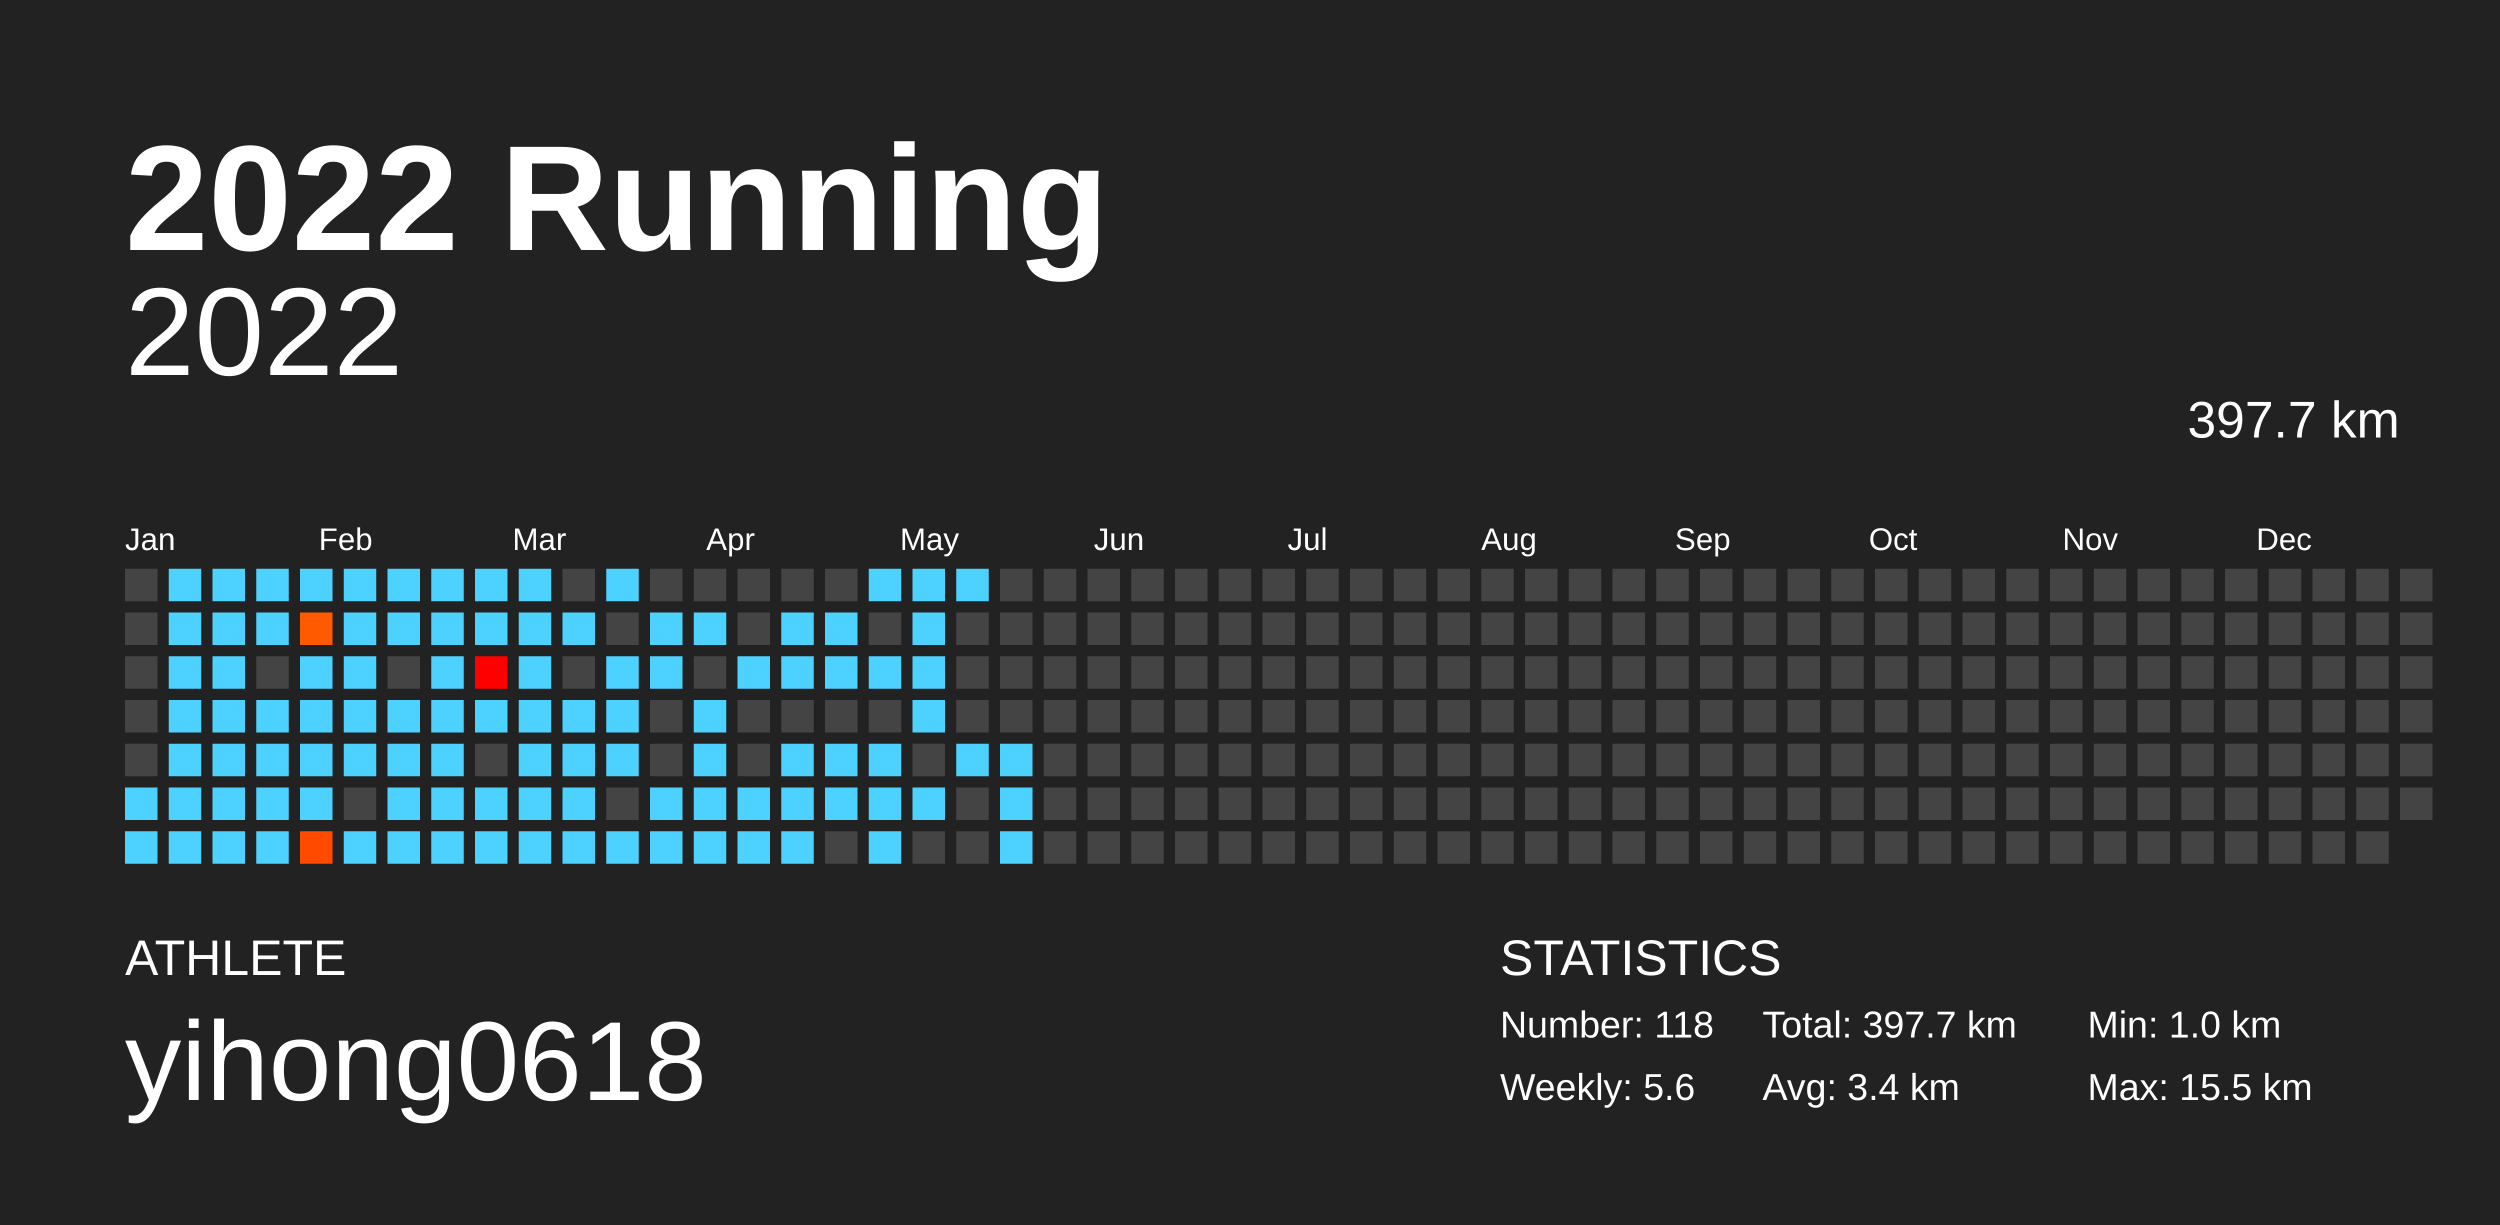
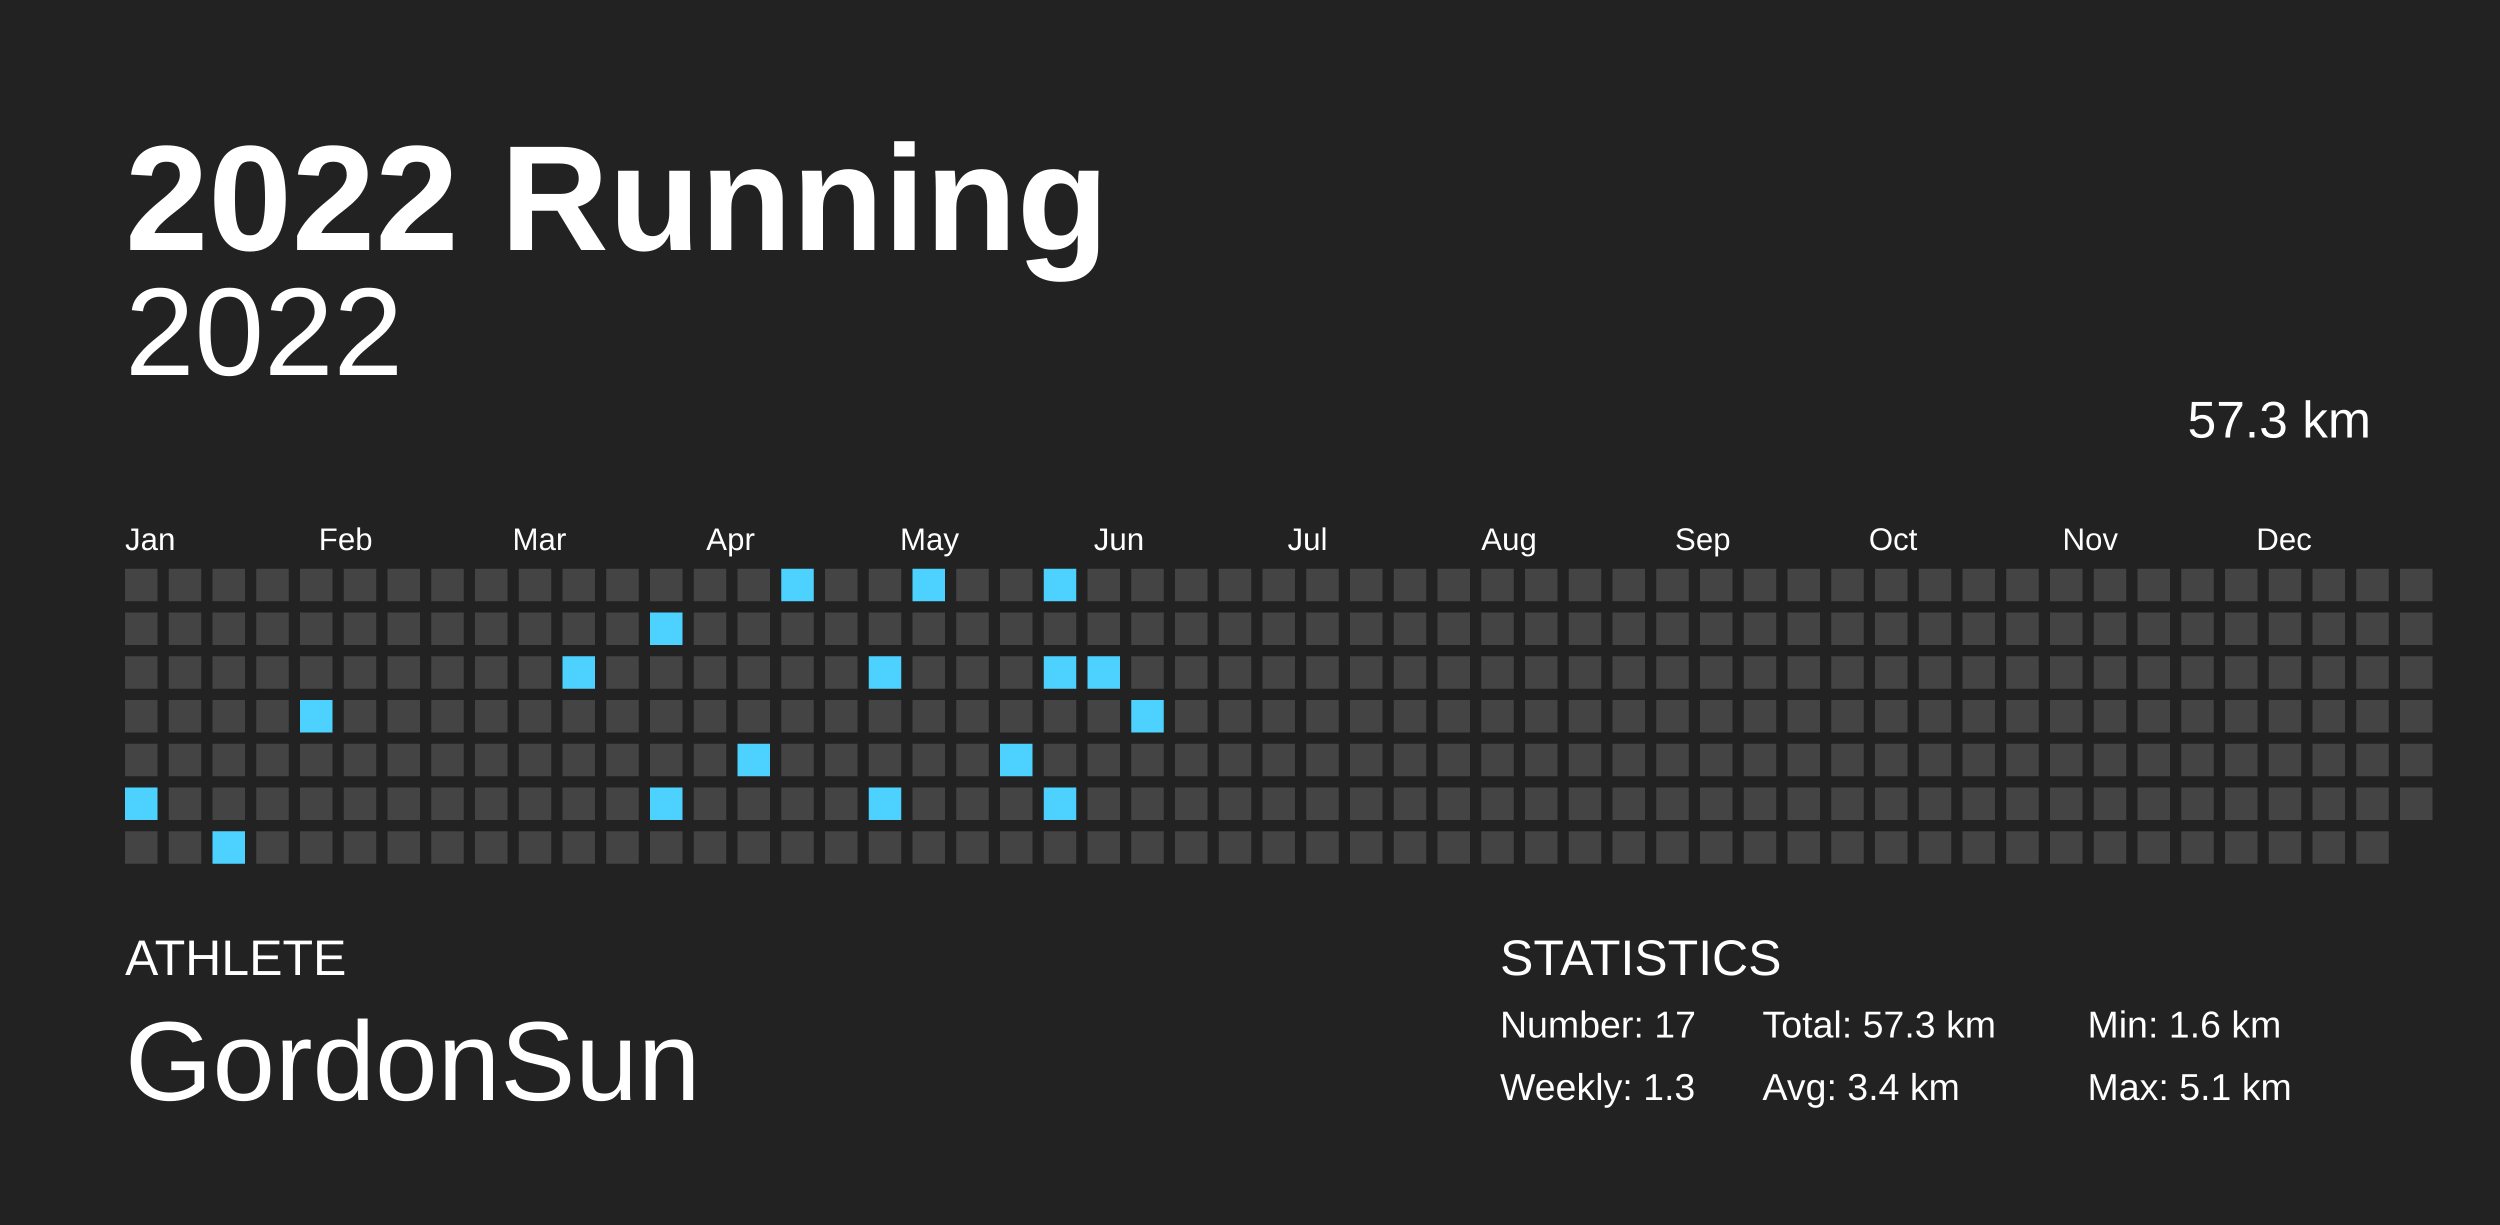
<svg xmlns="http://www.w3.org/2000/svg" baseProfile="full" height="98mm" version="1.1" viewBox="0,0,200,98" width="200mm">
  <defs />
  <rect fill="#222222" height="98" width="200" x="0" y="0" />
  <text fill="#FFFFFF" style="font-size:12px; font-family:Arial; font-weight:bold;" x="10" y="20">2022 Running</text>
  <text fill="#FFFFFF" style="font-size:4px; font-family:Arial" x="10" y="78">ATHLETE</text>
-   <text fill="#FFFFFF" style="font-size:9px; font-family:Arial" x="10" y="88">yihong0618</text>
+   <text fill="#FFFFFF" style="font-size:9px; font-family:Arial" x="10" y="88">GordonSun</text>
  <text fill="#FFFFFF" style="font-size:4px; font-family:Arial" x="120" y="78">STATISTICS</text>
-   <text fill="#FFFFFF" style="font-size:3px; font-family:Arial" x="120" y="83">Number: 118</text>
-   <text fill="#FFFFFF" style="font-size:3px; font-family:Arial" x="120" y="88">Weekly: 5.6</text>
-   <text fill="#FFFFFF" style="font-size:3px; font-family:Arial" x="141" y="83">Total: 397.7 km</text>
+   <text fill="#FFFFFF" style="font-size:3px; font-family:Arial" x="120" y="83">Number: 17</text>
+   <text fill="#FFFFFF" style="font-size:3px; font-family:Arial" x="120" y="88">Weekly: 1.3</text>
+   <text fill="#FFFFFF" style="font-size:3px; font-family:Arial" x="141" y="83">Total: 57.3 km</text>
  <text fill="#FFFFFF" style="font-size:3px; font-family:Arial" x="141" y="88">Avg: 3.4 km</text>
-   <text fill="#FFFFFF" style="font-size:3px; font-family:Arial" x="167" y="83">Min: 1.0 km</text>
-   <text fill="#FFFFFF" style="font-size:3px; font-family:Arial" x="167" y="88">Max: 15.5 km</text>
+   <text fill="#FFFFFF" style="font-size:3px; font-family:Arial" x="167" y="83">Min: 1.6 km</text>
+   <text fill="#FFFFFF" style="font-size:3px; font-family:Arial" x="167" y="88">Max: 5.1 km</text>
  <text alignment-baseline="hanging" fill="#FFFFFF" style="font-size:10.0px; font-family:Arial;" x="10" y="30">2022</text>
-   <text alignment-baseline="hanging" fill="#FFFFFF" style="font-size:4.125px; font-family:Arial;" x="175" y="35">397.7 km</text>
+   <text alignment-baseline="hanging" fill="#FFFFFF" style="font-size:4.125px; font-family:Arial;" x="175" y="35">57.3 km</text>
  <text fill="#FFFFFF" style="font-size:2.5px; font-family:Arial" x="10.0" y="44">Jan</text>
  <text fill="#FFFFFF" style="font-size:2.5px; font-family:Arial" x="25.5" y="44">Feb</text>
  <text fill="#FFFFFF" style="font-size:2.5px; font-family:Arial" x="41.0" y="44">Mar</text>
  <text fill="#FFFFFF" style="font-size:2.5px; font-family:Arial" x="56.5" y="44">Apr</text>
  <text fill="#FFFFFF" style="font-size:2.5px; font-family:Arial" x="72.0" y="44">May</text>
  <text fill="#FFFFFF" style="font-size:2.5px; font-family:Arial" x="87.5" y="44">Jun</text>
  <text fill="#FFFFFF" style="font-size:2.5px; font-family:Arial" x="103.0" y="44">Jul</text>
  <text fill="#FFFFFF" style="font-size:2.5px; font-family:Arial" x="118.5" y="44">Aug</text>
  <text fill="#FFFFFF" style="font-size:2.5px; font-family:Arial" x="134.0" y="44">Sep</text>
  <text fill="#FFFFFF" style="font-size:2.5px; font-family:Arial" x="149.5" y="44">Oct</text>
  <text fill="#FFFFFF" style="font-size:2.5px; font-family:Arial" x="165.0" y="44">Nov</text>
  <text fill="#FFFFFF" style="font-size:2.5px; font-family:Arial" x="180.5" y="44">Dec</text>
  <rect fill="#444444" height="2.6" width="2.6" x="10.0" y="45.5" />
  <rect fill="#444444" height="2.6" width="2.6" x="10.0" y="49.0" />
  <rect fill="#444444" height="2.6" width="2.6" x="10.0" y="52.5" />
  <rect fill="#444444" height="2.6" width="2.6" x="10.0" y="56.0" />
  <rect fill="#444444" height="2.6" width="2.6" x="10.0" y="59.5" />
  <rect fill="#4dd2ff" height="2.6" width="2.6" x="10.0" y="63.0" />
-   <rect fill="#4dd2ff" height="2.6" width="2.6" x="10.0" y="66.5" />
-   <rect fill="#4dd2ff" height="2.6" width="2.6" x="13.5" y="45.5" />
-   <rect fill="#4dd2ff" height="2.6" width="2.6" x="13.5" y="49.0" />
-   <rect fill="#4dd2ff" height="2.6" width="2.6" x="13.5" y="52.5" />
-   <rect fill="#4dd2ff" height="2.6" width="2.6" x="13.5" y="56.0" />
-   <rect fill="#4dd2ff" height="2.6" width="2.6" x="13.5" y="59.5" />
-   <rect fill="#4dd2ff" height="2.6" width="2.6" x="13.5" y="63.0" />
-   <rect fill="#4dd2ff" height="2.6" width="2.6" x="13.5" y="66.5" />
-   <rect fill="#4dd2ff" height="2.6" width="2.6" x="17.0" y="45.5" />
-   <rect fill="#4dd2ff" height="2.6" width="2.6" x="17.0" y="49.0" />
-   <rect fill="#4dd2ff" height="2.6" width="2.6" x="17.0" y="52.5" />
-   <rect fill="#4dd2ff" height="2.6" width="2.6" x="17.0" y="56.0" />
-   <rect fill="#4dd2ff" height="2.6" width="2.6" x="17.0" y="59.5" />
-   <rect fill="#4dd2ff" height="2.6" width="2.6" x="17.0" y="63.0" />
+   <rect fill="#444444" height="2.6" width="2.6" x="10.0" y="66.5" />
+   <rect fill="#444444" height="2.6" width="2.6" x="13.5" y="45.5" />
+   <rect fill="#444444" height="2.6" width="2.6" x="13.5" y="49.0" />
+   <rect fill="#444444" height="2.6" width="2.6" x="13.5" y="52.5" />
+   <rect fill="#444444" height="2.6" width="2.6" x="13.5" y="56.0" />
+   <rect fill="#444444" height="2.6" width="2.6" x="13.5" y="59.5" />
+   <rect fill="#444444" height="2.6" width="2.6" x="13.5" y="63.0" />
+   <rect fill="#444444" height="2.6" width="2.6" x="13.5" y="66.5" />
+   <rect fill="#444444" height="2.6" width="2.6" x="17.0" y="45.5" />
+   <rect fill="#444444" height="2.6" width="2.6" x="17.0" y="49.0" />
+   <rect fill="#444444" height="2.6" width="2.6" x="17.0" y="52.5" />
+   <rect fill="#444444" height="2.6" width="2.6" x="17.0" y="56.0" />
+   <rect fill="#444444" height="2.6" width="2.6" x="17.0" y="59.5" />
+   <rect fill="#444444" height="2.6" width="2.6" x="17.0" y="63.0" />
  <rect fill="#4dd2ff" height="2.6" width="2.6" x="17.0" y="66.5" />
-   <rect fill="#4dd2ff" height="2.6" width="2.6" x="20.5" y="45.5" />
-   <rect fill="#4dd2ff" height="2.6" width="2.6" x="20.5" y="49.0" />
+   <rect fill="#444444" height="2.6" width="2.6" x="20.5" y="45.5" />
+   <rect fill="#444444" height="2.6" width="2.6" x="20.5" y="49.0" />
  <rect fill="#444444" height="2.6" width="2.6" x="20.5" y="52.5" />
-   <rect fill="#4dd2ff" height="2.6" width="2.6" x="20.5" y="56.0" />
-   <rect fill="#4dd2ff" height="2.6" width="2.6" x="20.5" y="59.5" />
-   <rect fill="#4dd2ff" height="2.6" width="2.6" x="20.5" y="63.0" />
-   <rect fill="#4dd2ff" height="2.6" width="2.6" x="20.5" y="66.5" />
-   <rect fill="#4dd2ff" height="2.6" width="2.6" x="24.0" y="45.5" />
-   <rect fill="#ff5a00" height="2.6" width="2.6" x="24.0" y="49.0" />
-   <rect fill="#4dd2ff" height="2.6" width="2.6" x="24.0" y="52.5" />
+   <rect fill="#444444" height="2.6" width="2.6" x="20.5" y="56.0" />
+   <rect fill="#444444" height="2.6" width="2.6" x="20.5" y="59.5" />
+   <rect fill="#444444" height="2.6" width="2.6" x="20.5" y="63.0" />
+   <rect fill="#444444" height="2.6" width="2.6" x="20.5" y="66.5" />
+   <rect fill="#444444" height="2.6" width="2.6" x="24.0" y="45.5" />
+   <rect fill="#444444" height="2.6" width="2.6" x="24.0" y="49.0" />
+   <rect fill="#444444" height="2.6" width="2.6" x="24.0" y="52.5" />
  <rect fill="#4dd2ff" height="2.6" width="2.6" x="24.0" y="56.0" />
-   <rect fill="#4dd2ff" height="2.6" width="2.6" x="24.0" y="59.5" />
-   <rect fill="#4dd2ff" height="2.6" width="2.6" x="24.0" y="63.0" />
-   <rect fill="#ff4a00" height="2.6" width="2.6" x="24.0" y="66.5" />
-   <rect fill="#4dd2ff" height="2.6" width="2.6" x="27.5" y="45.5" />
-   <rect fill="#4dd2ff" height="2.6" width="2.6" x="27.5" y="49.0" />
-   <rect fill="#4dd2ff" height="2.6" width="2.6" x="27.5" y="52.5" />
-   <rect fill="#4dd2ff" height="2.6" width="2.6" x="27.5" y="56.0" />
-   <rect fill="#4dd2ff" height="2.6" width="2.6" x="27.5" y="59.5" />
+   <rect fill="#444444" height="2.6" width="2.6" x="24.0" y="59.5" />
+   <rect fill="#444444" height="2.6" width="2.6" x="24.0" y="63.0" />
+   <rect fill="#444444" height="2.6" width="2.6" x="24.0" y="66.5" />
+   <rect fill="#444444" height="2.6" width="2.6" x="27.5" y="45.5" />
+   <rect fill="#444444" height="2.6" width="2.6" x="27.5" y="49.0" />
+   <rect fill="#444444" height="2.6" width="2.6" x="27.5" y="52.5" />
+   <rect fill="#444444" height="2.6" width="2.6" x="27.5" y="56.0" />
+   <rect fill="#444444" height="2.6" width="2.6" x="27.5" y="59.5" />
  <rect fill="#444444" height="2.6" width="2.6" x="27.5" y="63.0" />
-   <rect fill="#4dd2ff" height="2.6" width="2.6" x="27.5" y="66.5" />
-   <rect fill="#4dd2ff" height="2.6" width="2.6" x="31.0" y="45.5" />
-   <rect fill="#4dd2ff" height="2.6" width="2.6" x="31.0" y="49.0" />
+   <rect fill="#444444" height="2.6" width="2.6" x="27.5" y="66.5" />
+   <rect fill="#444444" height="2.6" width="2.6" x="31.0" y="45.5" />
+   <rect fill="#444444" height="2.6" width="2.6" x="31.0" y="49.0" />
  <rect fill="#444444" height="2.6" width="2.6" x="31.0" y="52.5" />
-   <rect fill="#4dd2ff" height="2.6" width="2.6" x="31.0" y="56.0" />
-   <rect fill="#4dd2ff" height="2.6" width="2.6" x="31.0" y="59.5" />
-   <rect fill="#4dd2ff" height="2.6" width="2.6" x="31.0" y="63.0" />
-   <rect fill="#4dd2ff" height="2.6" width="2.6" x="31.0" y="66.5" />
-   <rect fill="#4dd2ff" height="2.6" width="2.6" x="34.5" y="45.5" />
-   <rect fill="#4dd2ff" height="2.6" width="2.6" x="34.5" y="49.0" />
-   <rect fill="#4dd2ff" height="2.6" width="2.6" x="34.5" y="52.5" />
-   <rect fill="#4dd2ff" height="2.6" width="2.6" x="34.5" y="56.0" />
-   <rect fill="#4dd2ff" height="2.6" width="2.6" x="34.5" y="59.5" />
-   <rect fill="#4dd2ff" height="2.6" width="2.6" x="34.5" y="63.0" />
-   <rect fill="#4dd2ff" height="2.6" width="2.6" x="34.5" y="66.5" />
-   <rect fill="#4dd2ff" height="2.6" width="2.6" x="38.0" y="45.5" />
-   <rect fill="#4dd2ff" height="2.6" width="2.6" x="38.0" y="49.0" />
-   <rect fill="#ff0000" height="2.6" width="2.6" x="38.0" y="52.5" />
-   <rect fill="#4dd2ff" height="2.6" width="2.6" x="38.0" y="56.0" />
+   <rect fill="#444444" height="2.6" width="2.6" x="31.0" y="56.0" />
+   <rect fill="#444444" height="2.6" width="2.6" x="31.0" y="59.5" />
+   <rect fill="#444444" height="2.6" width="2.6" x="31.0" y="63.0" />
+   <rect fill="#444444" height="2.6" width="2.6" x="31.0" y="66.5" />
+   <rect fill="#444444" height="2.6" width="2.6" x="34.5" y="45.5" />
+   <rect fill="#444444" height="2.6" width="2.6" x="34.5" y="49.0" />
+   <rect fill="#444444" height="2.6" width="2.6" x="34.5" y="52.5" />
+   <rect fill="#444444" height="2.6" width="2.6" x="34.5" y="56.0" />
+   <rect fill="#444444" height="2.6" width="2.6" x="34.5" y="59.5" />
+   <rect fill="#444444" height="2.6" width="2.6" x="34.5" y="63.0" />
+   <rect fill="#444444" height="2.6" width="2.6" x="34.5" y="66.5" />
+   <rect fill="#444444" height="2.6" width="2.6" x="38.0" y="45.5" />
+   <rect fill="#444444" height="2.6" width="2.6" x="38.0" y="49.0" />
+   <rect fill="#444444" height="2.6" width="2.6" x="38.0" y="52.5" />
+   <rect fill="#444444" height="2.6" width="2.6" x="38.0" y="56.0" />
  <rect fill="#444444" height="2.6" width="2.6" x="38.0" y="59.5" />
-   <rect fill="#4dd2ff" height="2.6" width="2.6" x="38.0" y="63.0" />
-   <rect fill="#4dd2ff" height="2.6" width="2.6" x="38.0" y="66.5" />
-   <rect fill="#4dd2ff" height="2.6" width="2.6" x="41.5" y="45.5" />
-   <rect fill="#4dd2ff" height="2.6" width="2.6" x="41.5" y="49.0" />
-   <rect fill="#4dd2ff" height="2.6" width="2.6" x="41.5" y="52.5" />
-   <rect fill="#4dd2ff" height="2.6" width="2.6" x="41.5" y="56.0" />
-   <rect fill="#4dd2ff" height="2.6" width="2.6" x="41.5" y="59.5" />
-   <rect fill="#4dd2ff" height="2.6" width="2.6" x="41.5" y="63.0" />
-   <rect fill="#4dd2ff" height="2.6" width="2.6" x="41.5" y="66.5" />
+   <rect fill="#444444" height="2.6" width="2.6" x="38.0" y="63.0" />
+   <rect fill="#444444" height="2.6" width="2.6" x="38.0" y="66.5" />
+   <rect fill="#444444" height="2.6" width="2.6" x="41.5" y="45.5" />
+   <rect fill="#444444" height="2.6" width="2.6" x="41.5" y="49.0" />
+   <rect fill="#444444" height="2.6" width="2.6" x="41.5" y="52.5" />
+   <rect fill="#444444" height="2.6" width="2.6" x="41.5" y="56.0" />
+   <rect fill="#444444" height="2.6" width="2.6" x="41.5" y="59.5" />
+   <rect fill="#444444" height="2.6" width="2.6" x="41.5" y="63.0" />
+   <rect fill="#444444" height="2.6" width="2.6" x="41.5" y="66.5" />
  <rect fill="#444444" height="2.6" width="2.6" x="45.0" y="45.5" />
-   <rect fill="#4dd2ff" height="2.6" width="2.6" x="45.0" y="49.0" />
-   <rect fill="#444444" height="2.6" width="2.6" x="45.0" y="52.5" />
-   <rect fill="#4dd2ff" height="2.6" width="2.6" x="45.0" y="56.0" />
-   <rect fill="#4dd2ff" height="2.6" width="2.6" x="45.0" y="59.5" />
-   <rect fill="#4dd2ff" height="2.6" width="2.6" x="45.0" y="63.0" />
-   <rect fill="#4dd2ff" height="2.6" width="2.6" x="45.0" y="66.5" />
-   <rect fill="#4dd2ff" height="2.6" width="2.6" x="48.5" y="45.5" />
+   <rect fill="#444444" height="2.6" width="2.6" x="45.0" y="49.0" />
+   <rect fill="#4dd2ff" height="2.6" width="2.6" x="45.0" y="52.5" />
+   <rect fill="#444444" height="2.6" width="2.6" x="45.0" y="56.0" />
+   <rect fill="#444444" height="2.6" width="2.6" x="45.0" y="59.5" />
+   <rect fill="#444444" height="2.6" width="2.6" x="45.0" y="63.0" />
+   <rect fill="#444444" height="2.6" width="2.6" x="45.0" y="66.5" />
+   <rect fill="#444444" height="2.6" width="2.6" x="48.5" y="45.5" />
  <rect fill="#444444" height="2.6" width="2.6" x="48.5" y="49.0" />
-   <rect fill="#4dd2ff" height="2.6" width="2.6" x="48.5" y="52.5" />
-   <rect fill="#4dd2ff" height="2.6" width="2.6" x="48.5" y="56.0" />
-   <rect fill="#4dd2ff" height="2.6" width="2.6" x="48.5" y="59.5" />
+   <rect fill="#444444" height="2.6" width="2.6" x="48.5" y="52.5" />
+   <rect fill="#444444" height="2.6" width="2.6" x="48.5" y="56.0" />
+   <rect fill="#444444" height="2.6" width="2.6" x="48.5" y="59.5" />
  <rect fill="#444444" height="2.6" width="2.6" x="48.5" y="63.0" />
-   <rect fill="#4dd2ff" height="2.6" width="2.6" x="48.5" y="66.5" />
+   <rect fill="#444444" height="2.6" width="2.6" x="48.5" y="66.5" />
  <rect fill="#444444" height="2.6" width="2.6" x="52.0" y="45.5" />
  <rect fill="#4dd2ff" height="2.6" width="2.6" x="52.0" y="49.0" />
-   <rect fill="#4dd2ff" height="2.6" width="2.6" x="52.0" y="52.5" />
+   <rect fill="#444444" height="2.6" width="2.6" x="52.0" y="52.5" />
  <rect fill="#444444" height="2.6" width="2.6" x="52.0" y="56.0" />
  <rect fill="#444444" height="2.6" width="2.6" x="52.0" y="59.5" />
  <rect fill="#4dd2ff" height="2.6" width="2.6" x="52.0" y="63.0" />
-   <rect fill="#4dd2ff" height="2.6" width="2.6" x="52.0" y="66.5" />
+   <rect fill="#444444" height="2.6" width="2.6" x="52.0" y="66.5" />
  <rect fill="#444444" height="2.6" width="2.6" x="55.5" y="45.5" />
-   <rect fill="#4dd2ff" height="2.6" width="2.6" x="55.5" y="49.0" />
+   <rect fill="#444444" height="2.6" width="2.6" x="55.5" y="49.0" />
  <rect fill="#444444" height="2.6" width="2.6" x="55.5" y="52.5" />
-   <rect fill="#4dd2ff" height="2.6" width="2.6" x="55.5" y="56.0" />
-   <rect fill="#4dd2ff" height="2.6" width="2.6" x="55.5" y="59.5" />
-   <rect fill="#4dd2ff" height="2.6" width="2.6" x="55.5" y="63.0" />
-   <rect fill="#4dd2ff" height="2.6" width="2.6" x="55.5" y="66.5" />
+   <rect fill="#444444" height="2.6" width="2.6" x="55.5" y="56.0" />
+   <rect fill="#444444" height="2.6" width="2.6" x="55.5" y="59.5" />
+   <rect fill="#444444" height="2.6" width="2.6" x="55.5" y="63.0" />
+   <rect fill="#444444" height="2.6" width="2.6" x="55.5" y="66.5" />
  <rect fill="#444444" height="2.6" width="2.6" x="59.0" y="45.5" />
  <rect fill="#444444" height="2.6" width="2.6" x="59.0" y="49.0" />
-   <rect fill="#4dd2ff" height="2.6" width="2.6" x="59.0" y="52.5" />
+   <rect fill="#444444" height="2.6" width="2.6" x="59.0" y="52.5" />
  <rect fill="#444444" height="2.6" width="2.6" x="59.0" y="56.0" />
-   <rect fill="#444444" height="2.6" width="2.6" x="59.0" y="59.5" />
-   <rect fill="#4dd2ff" height="2.6" width="2.6" x="59.0" y="63.0" />
-   <rect fill="#4dd2ff" height="2.6" width="2.6" x="59.0" y="66.5" />
-   <rect fill="#444444" height="2.6" width="2.6" x="62.5" y="45.5" />
-   <rect fill="#4dd2ff" height="2.6" width="2.6" x="62.5" y="49.0" />
-   <rect fill="#4dd2ff" height="2.6" width="2.6" x="62.5" y="52.5" />
+   <rect fill="#4dd2ff" height="2.6" width="2.6" x="59.0" y="59.5" />
+   <rect fill="#444444" height="2.6" width="2.6" x="59.0" y="63.0" />
+   <rect fill="#444444" height="2.6" width="2.6" x="59.0" y="66.5" />
+   <rect fill="#4dd2ff" height="2.6" width="2.6" x="62.5" y="45.5" />
+   <rect fill="#444444" height="2.6" width="2.6" x="62.5" y="49.0" />
+   <rect fill="#444444" height="2.6" width="2.6" x="62.5" y="52.5" />
  <rect fill="#444444" height="2.6" width="2.6" x="62.5" y="56.0" />
-   <rect fill="#4dd2ff" height="2.6" width="2.6" x="62.5" y="59.5" />
-   <rect fill="#4dd2ff" height="2.6" width="2.6" x="62.5" y="63.0" />
-   <rect fill="#4dd2ff" height="2.6" width="2.6" x="62.5" y="66.5" />
+   <rect fill="#444444" height="2.6" width="2.6" x="62.5" y="59.5" />
+   <rect fill="#444444" height="2.6" width="2.6" x="62.5" y="63.0" />
+   <rect fill="#444444" height="2.6" width="2.6" x="62.5" y="66.5" />
  <rect fill="#444444" height="2.6" width="2.6" x="66.0" y="45.5" />
-   <rect fill="#4dd2ff" height="2.6" width="2.6" x="66.0" y="49.0" />
-   <rect fill="#4dd2ff" height="2.6" width="2.6" x="66.0" y="52.5" />
+   <rect fill="#444444" height="2.6" width="2.6" x="66.0" y="49.0" />
+   <rect fill="#444444" height="2.6" width="2.6" x="66.0" y="52.5" />
  <rect fill="#444444" height="2.6" width="2.6" x="66.0" y="56.0" />
-   <rect fill="#4dd2ff" height="2.6" width="2.6" x="66.0" y="59.5" />
-   <rect fill="#4dd2ff" height="2.6" width="2.6" x="66.0" y="63.0" />
+   <rect fill="#444444" height="2.6" width="2.6" x="66.0" y="59.5" />
+   <rect fill="#444444" height="2.6" width="2.6" x="66.0" y="63.0" />
  <rect fill="#444444" height="2.6" width="2.6" x="66.0" y="66.5" />
-   <rect fill="#4dd2ff" height="2.6" width="2.6" x="69.5" y="45.5" />
+   <rect fill="#444444" height="2.6" width="2.6" x="69.5" y="45.5" />
  <rect fill="#444444" height="2.6" width="2.6" x="69.5" y="49.0" />
  <rect fill="#4dd2ff" height="2.6" width="2.6" x="69.5" y="52.5" />
  <rect fill="#444444" height="2.6" width="2.6" x="69.5" y="56.0" />
-   <rect fill="#4dd2ff" height="2.6" width="2.6" x="69.5" y="59.5" />
+   <rect fill="#444444" height="2.6" width="2.6" x="69.5" y="59.5" />
  <rect fill="#4dd2ff" height="2.6" width="2.6" x="69.5" y="63.0" />
-   <rect fill="#4dd2ff" height="2.6" width="2.6" x="69.5" y="66.5" />
+   <rect fill="#444444" height="2.6" width="2.6" x="69.5" y="66.5" />
  <rect fill="#4dd2ff" height="2.6" width="2.6" x="73.0" y="45.5" />
-   <rect fill="#4dd2ff" height="2.6" width="2.6" x="73.0" y="49.0" />
-   <rect fill="#4dd2ff" height="2.6" width="2.6" x="73.0" y="52.5" />
-   <rect fill="#4dd2ff" height="2.6" width="2.6" x="73.0" y="56.0" />
+   <rect fill="#444444" height="2.6" width="2.6" x="73.0" y="49.0" />
+   <rect fill="#444444" height="2.6" width="2.6" x="73.0" y="52.5" />
+   <rect fill="#444444" height="2.6" width="2.6" x="73.0" y="56.0" />
  <rect fill="#444444" height="2.6" width="2.6" x="73.0" y="59.5" />
-   <rect fill="#4dd2ff" height="2.6" width="2.6" x="73.0" y="63.0" />
+   <rect fill="#444444" height="2.6" width="2.6" x="73.0" y="63.0" />
  <rect fill="#444444" height="2.6" width="2.6" x="73.0" y="66.5" />
-   <rect fill="#4dd2ff" height="2.6" width="2.6" x="76.5" y="45.5" />
+   <rect fill="#444444" height="2.6" width="2.6" x="76.5" y="45.5" />
  <rect fill="#444444" height="2.6" width="2.6" x="76.5" y="49.0" />
  <rect fill="#444444" height="2.6" width="2.6" x="76.5" y="52.5" />
  <rect fill="#444444" height="2.6" width="2.6" x="76.5" y="56.0" />
-   <rect fill="#4dd2ff" height="2.6" width="2.6" x="76.5" y="59.5" />
+   <rect fill="#444444" height="2.6" width="2.6" x="76.5" y="59.5" />
  <rect fill="#444444" height="2.6" width="2.6" x="76.5" y="63.0" />
  <rect fill="#444444" height="2.6" width="2.6" x="76.5" y="66.5" />
  <rect fill="#444444" height="2.6" width="2.6" x="80.0" y="45.5" />
  <rect fill="#444444" height="2.6" width="2.6" x="80.0" y="49.0" />
  <rect fill="#444444" height="2.6" width="2.6" x="80.0" y="52.5" />
  <rect fill="#444444" height="2.6" width="2.6" x="80.0" y="56.0" />
  <rect fill="#4dd2ff" height="2.6" width="2.6" x="80.0" y="59.5" />
-   <rect fill="#4dd2ff" height="2.6" width="2.6" x="80.0" y="63.0" />
-   <rect fill="#4dd2ff" height="2.6" width="2.6" x="80.0" y="66.5" />
-   <rect fill="#444444" height="2.6" width="2.6" x="83.5" y="45.5" />
+   <rect fill="#444444" height="2.6" width="2.6" x="80.0" y="63.0" />
+   <rect fill="#444444" height="2.6" width="2.6" x="80.0" y="66.5" />
+   <rect fill="#4dd2ff" height="2.6" width="2.6" x="83.5" y="45.5" />
  <rect fill="#444444" height="2.6" width="2.6" x="83.5" y="49.0" />
-   <rect fill="#444444" height="2.6" width="2.6" x="83.5" y="52.5" />
+   <rect fill="#4dd2ff" height="2.6" width="2.6" x="83.5" y="52.5" />
  <rect fill="#444444" height="2.6" width="2.6" x="83.5" y="56.0" />
  <rect fill="#444444" height="2.6" width="2.6" x="83.5" y="59.5" />
-   <rect fill="#444444" height="2.6" width="2.6" x="83.5" y="63.0" />
+   <rect fill="#4dd2ff" height="2.6" width="2.6" x="83.5" y="63.0" />
  <rect fill="#444444" height="2.6" width="2.6" x="83.5" y="66.5" />
  <rect fill="#444444" height="2.6" width="2.6" x="87.0" y="45.5" />
  <rect fill="#444444" height="2.6" width="2.6" x="87.0" y="49.0" />
-   <rect fill="#444444" height="2.6" width="2.6" x="87.0" y="52.5" />
+   <rect fill="#4dd2ff" height="2.6" width="2.6" x="87.0" y="52.5" />
  <rect fill="#444444" height="2.6" width="2.6" x="87.0" y="56.0" />
  <rect fill="#444444" height="2.6" width="2.6" x="87.0" y="59.5" />
  <rect fill="#444444" height="2.6" width="2.6" x="87.0" y="63.0" />
  <rect fill="#444444" height="2.6" width="2.6" x="87.0" y="66.5" />
  <rect fill="#444444" height="2.6" width="2.6" x="90.5" y="45.5" />
  <rect fill="#444444" height="2.6" width="2.6" x="90.5" y="49.0" />
  <rect fill="#444444" height="2.6" width="2.6" x="90.5" y="52.5" />
-   <rect fill="#444444" height="2.6" width="2.6" x="90.5" y="56.0" />
+   <rect fill="#4dd2ff" height="2.6" width="2.6" x="90.5" y="56.0" />
  <rect fill="#444444" height="2.6" width="2.6" x="90.5" y="59.5" />
  <rect fill="#444444" height="2.6" width="2.6" x="90.5" y="63.0" />
  <rect fill="#444444" height="2.6" width="2.6" x="90.5" y="66.5" />
  <rect fill="#444444" height="2.6" width="2.6" x="94.0" y="45.5" />
  <rect fill="#444444" height="2.6" width="2.6" x="94.0" y="49.0" />
  <rect fill="#444444" height="2.6" width="2.6" x="94.0" y="52.5" />
  <rect fill="#444444" height="2.6" width="2.6" x="94.0" y="56.0" />
  <rect fill="#444444" height="2.6" width="2.6" x="94.0" y="59.5" />
  <rect fill="#444444" height="2.6" width="2.6" x="94.0" y="63.0" />
  <rect fill="#444444" height="2.6" width="2.6" x="94.0" y="66.5" />
  <rect fill="#444444" height="2.6" width="2.6" x="97.5" y="45.5" />
  <rect fill="#444444" height="2.6" width="2.6" x="97.5" y="49.0" />
  <rect fill="#444444" height="2.6" width="2.6" x="97.5" y="52.5" />
  <rect fill="#444444" height="2.6" width="2.6" x="97.5" y="56.0" />
  <rect fill="#444444" height="2.6" width="2.6" x="97.5" y="59.5" />
  <rect fill="#444444" height="2.6" width="2.6" x="97.5" y="63.0" />
  <rect fill="#444444" height="2.6" width="2.6" x="97.5" y="66.5" />
  <rect fill="#444444" height="2.6" width="2.6" x="101.0" y="45.5" />
  <rect fill="#444444" height="2.6" width="2.6" x="101.0" y="49.0" />
  <rect fill="#444444" height="2.6" width="2.6" x="101.0" y="52.5" />
  <rect fill="#444444" height="2.6" width="2.6" x="101.0" y="56.0" />
  <rect fill="#444444" height="2.6" width="2.6" x="101.0" y="59.5" />
  <rect fill="#444444" height="2.6" width="2.6" x="101.0" y="63.0" />
  <rect fill="#444444" height="2.6" width="2.6" x="101.0" y="66.5" />
  <rect fill="#444444" height="2.6" width="2.6" x="104.5" y="45.5" />
  <rect fill="#444444" height="2.6" width="2.6" x="104.5" y="49.0" />
  <rect fill="#444444" height="2.6" width="2.6" x="104.5" y="52.5" />
  <rect fill="#444444" height="2.6" width="2.6" x="104.5" y="56.0" />
  <rect fill="#444444" height="2.6" width="2.6" x="104.5" y="59.5" />
  <rect fill="#444444" height="2.6" width="2.6" x="104.5" y="63.0" />
  <rect fill="#444444" height="2.6" width="2.6" x="104.5" y="66.5" />
  <rect fill="#444444" height="2.6" width="2.6" x="108.0" y="45.5" />
  <rect fill="#444444" height="2.6" width="2.6" x="108.0" y="49.0" />
  <rect fill="#444444" height="2.6" width="2.6" x="108.0" y="52.5" />
  <rect fill="#444444" height="2.6" width="2.6" x="108.0" y="56.0" />
  <rect fill="#444444" height="2.6" width="2.6" x="108.0" y="59.5" />
  <rect fill="#444444" height="2.6" width="2.6" x="108.0" y="63.0" />
  <rect fill="#444444" height="2.6" width="2.6" x="108.0" y="66.5" />
  <rect fill="#444444" height="2.6" width="2.6" x="111.5" y="45.5" />
  <rect fill="#444444" height="2.6" width="2.6" x="111.5" y="49.0" />
  <rect fill="#444444" height="2.6" width="2.6" x="111.5" y="52.5" />
  <rect fill="#444444" height="2.6" width="2.6" x="111.5" y="56.0" />
  <rect fill="#444444" height="2.6" width="2.6" x="111.5" y="59.5" />
  <rect fill="#444444" height="2.6" width="2.6" x="111.5" y="63.0" />
  <rect fill="#444444" height="2.6" width="2.6" x="111.5" y="66.5" />
  <rect fill="#444444" height="2.6" width="2.6" x="115.0" y="45.5" />
  <rect fill="#444444" height="2.6" width="2.6" x="115.0" y="49.0" />
  <rect fill="#444444" height="2.6" width="2.6" x="115.0" y="52.5" />
  <rect fill="#444444" height="2.6" width="2.6" x="115.0" y="56.0" />
  <rect fill="#444444" height="2.6" width="2.6" x="115.0" y="59.5" />
  <rect fill="#444444" height="2.6" width="2.6" x="115.0" y="63.0" />
  <rect fill="#444444" height="2.6" width="2.6" x="115.0" y="66.5" />
  <rect fill="#444444" height="2.6" width="2.6" x="118.5" y="45.5" />
  <rect fill="#444444" height="2.6" width="2.6" x="118.5" y="49.0" />
  <rect fill="#444444" height="2.6" width="2.6" x="118.5" y="52.5" />
  <rect fill="#444444" height="2.6" width="2.6" x="118.5" y="56.0" />
  <rect fill="#444444" height="2.6" width="2.6" x="118.5" y="59.5" />
  <rect fill="#444444" height="2.6" width="2.6" x="118.5" y="63.0" />
  <rect fill="#444444" height="2.6" width="2.6" x="118.5" y="66.5" />
  <rect fill="#444444" height="2.6" width="2.6" x="122.0" y="45.5" />
  <rect fill="#444444" height="2.6" width="2.6" x="122.0" y="49.0" />
  <rect fill="#444444" height="2.6" width="2.6" x="122.0" y="52.5" />
  <rect fill="#444444" height="2.6" width="2.6" x="122.0" y="56.0" />
  <rect fill="#444444" height="2.6" width="2.6" x="122.0" y="59.5" />
  <rect fill="#444444" height="2.6" width="2.6" x="122.0" y="63.0" />
  <rect fill="#444444" height="2.6" width="2.6" x="122.0" y="66.5" />
  <rect fill="#444444" height="2.6" width="2.6" x="125.5" y="45.5" />
  <rect fill="#444444" height="2.6" width="2.6" x="125.5" y="49.0" />
  <rect fill="#444444" height="2.6" width="2.6" x="125.5" y="52.5" />
  <rect fill="#444444" height="2.6" width="2.6" x="125.5" y="56.0" />
  <rect fill="#444444" height="2.6" width="2.6" x="125.5" y="59.5" />
  <rect fill="#444444" height="2.6" width="2.6" x="125.5" y="63.0" />
  <rect fill="#444444" height="2.6" width="2.6" x="125.5" y="66.5" />
  <rect fill="#444444" height="2.6" width="2.6" x="129.0" y="45.5" />
  <rect fill="#444444" height="2.6" width="2.6" x="129.0" y="49.0" />
  <rect fill="#444444" height="2.6" width="2.6" x="129.0" y="52.5" />
  <rect fill="#444444" height="2.6" width="2.6" x="129.0" y="56.0" />
  <rect fill="#444444" height="2.6" width="2.6" x="129.0" y="59.5" />
  <rect fill="#444444" height="2.6" width="2.6" x="129.0" y="63.0" />
  <rect fill="#444444" height="2.6" width="2.6" x="129.0" y="66.5" />
  <rect fill="#444444" height="2.6" width="2.6" x="132.5" y="45.5" />
  <rect fill="#444444" height="2.6" width="2.6" x="132.5" y="49.0" />
  <rect fill="#444444" height="2.6" width="2.6" x="132.5" y="52.5" />
  <rect fill="#444444" height="2.6" width="2.6" x="132.5" y="56.0" />
  <rect fill="#444444" height="2.6" width="2.6" x="132.5" y="59.5" />
  <rect fill="#444444" height="2.6" width="2.6" x="132.5" y="63.0" />
  <rect fill="#444444" height="2.6" width="2.6" x="132.5" y="66.5" />
  <rect fill="#444444" height="2.6" width="2.6" x="136.0" y="45.5" />
  <rect fill="#444444" height="2.6" width="2.6" x="136.0" y="49.0" />
  <rect fill="#444444" height="2.6" width="2.6" x="136.0" y="52.5" />
  <rect fill="#444444" height="2.6" width="2.6" x="136.0" y="56.0" />
  <rect fill="#444444" height="2.6" width="2.6" x="136.0" y="59.5" />
  <rect fill="#444444" height="2.6" width="2.6" x="136.0" y="63.0" />
  <rect fill="#444444" height="2.6" width="2.6" x="136.0" y="66.5" />
  <rect fill="#444444" height="2.6" width="2.6" x="139.5" y="45.5" />
  <rect fill="#444444" height="2.6" width="2.6" x="139.5" y="49.0" />
  <rect fill="#444444" height="2.6" width="2.6" x="139.5" y="52.5" />
  <rect fill="#444444" height="2.6" width="2.6" x="139.5" y="56.0" />
  <rect fill="#444444" height="2.6" width="2.6" x="139.5" y="59.5" />
  <rect fill="#444444" height="2.6" width="2.6" x="139.5" y="63.0" />
  <rect fill="#444444" height="2.6" width="2.6" x="139.5" y="66.5" />
  <rect fill="#444444" height="2.6" width="2.6" x="143.0" y="45.5" />
  <rect fill="#444444" height="2.6" width="2.6" x="143.0" y="49.0" />
  <rect fill="#444444" height="2.6" width="2.6" x="143.0" y="52.5" />
  <rect fill="#444444" height="2.6" width="2.6" x="143.0" y="56.0" />
  <rect fill="#444444" height="2.6" width="2.6" x="143.0" y="59.5" />
  <rect fill="#444444" height="2.6" width="2.6" x="143.0" y="63.0" />
  <rect fill="#444444" height="2.6" width="2.6" x="143.0" y="66.5" />
  <rect fill="#444444" height="2.6" width="2.6" x="146.5" y="45.5" />
  <rect fill="#444444" height="2.6" width="2.6" x="146.5" y="49.0" />
  <rect fill="#444444" height="2.6" width="2.6" x="146.5" y="52.5" />
  <rect fill="#444444" height="2.6" width="2.6" x="146.5" y="56.0" />
  <rect fill="#444444" height="2.6" width="2.6" x="146.5" y="59.5" />
  <rect fill="#444444" height="2.6" width="2.6" x="146.5" y="63.0" />
  <rect fill="#444444" height="2.6" width="2.6" x="146.5" y="66.5" />
  <rect fill="#444444" height="2.6" width="2.6" x="150.0" y="45.5" />
  <rect fill="#444444" height="2.6" width="2.6" x="150.0" y="49.0" />
  <rect fill="#444444" height="2.6" width="2.6" x="150.0" y="52.5" />
  <rect fill="#444444" height="2.6" width="2.6" x="150.0" y="56.0" />
  <rect fill="#444444" height="2.6" width="2.6" x="150.0" y="59.5" />
  <rect fill="#444444" height="2.6" width="2.6" x="150.0" y="63.0" />
  <rect fill="#444444" height="2.6" width="2.6" x="150.0" y="66.5" />
  <rect fill="#444444" height="2.6" width="2.6" x="153.5" y="45.5" />
  <rect fill="#444444" height="2.6" width="2.6" x="153.5" y="49.0" />
  <rect fill="#444444" height="2.6" width="2.6" x="153.5" y="52.5" />
  <rect fill="#444444" height="2.6" width="2.6" x="153.5" y="56.0" />
  <rect fill="#444444" height="2.6" width="2.6" x="153.5" y="59.5" />
  <rect fill="#444444" height="2.6" width="2.6" x="153.5" y="63.0" />
  <rect fill="#444444" height="2.6" width="2.6" x="153.5" y="66.5" />
  <rect fill="#444444" height="2.6" width="2.6" x="157.0" y="45.5" />
  <rect fill="#444444" height="2.6" width="2.6" x="157.0" y="49.0" />
  <rect fill="#444444" height="2.6" width="2.6" x="157.0" y="52.5" />
  <rect fill="#444444" height="2.6" width="2.6" x="157.0" y="56.0" />
  <rect fill="#444444" height="2.6" width="2.6" x="157.0" y="59.5" />
  <rect fill="#444444" height="2.6" width="2.6" x="157.0" y="63.0" />
  <rect fill="#444444" height="2.6" width="2.6" x="157.0" y="66.5" />
  <rect fill="#444444" height="2.6" width="2.6" x="160.5" y="45.5" />
  <rect fill="#444444" height="2.6" width="2.6" x="160.5" y="49.0" />
  <rect fill="#444444" height="2.6" width="2.6" x="160.5" y="52.5" />
  <rect fill="#444444" height="2.6" width="2.6" x="160.5" y="56.0" />
  <rect fill="#444444" height="2.6" width="2.6" x="160.5" y="59.5" />
  <rect fill="#444444" height="2.6" width="2.6" x="160.5" y="63.0" />
  <rect fill="#444444" height="2.6" width="2.6" x="160.5" y="66.5" />
  <rect fill="#444444" height="2.6" width="2.6" x="164.0" y="45.5" />
  <rect fill="#444444" height="2.6" width="2.6" x="164.0" y="49.0" />
  <rect fill="#444444" height="2.6" width="2.6" x="164.0" y="52.5" />
  <rect fill="#444444" height="2.6" width="2.6" x="164.0" y="56.0" />
  <rect fill="#444444" height="2.6" width="2.6" x="164.0" y="59.5" />
  <rect fill="#444444" height="2.6" width="2.6" x="164.0" y="63.0" />
  <rect fill="#444444" height="2.6" width="2.6" x="164.0" y="66.5" />
  <rect fill="#444444" height="2.6" width="2.6" x="167.5" y="45.5" />
  <rect fill="#444444" height="2.6" width="2.6" x="167.5" y="49.0" />
  <rect fill="#444444" height="2.6" width="2.6" x="167.5" y="52.5" />
  <rect fill="#444444" height="2.6" width="2.6" x="167.5" y="56.0" />
  <rect fill="#444444" height="2.6" width="2.6" x="167.5" y="59.5" />
  <rect fill="#444444" height="2.6" width="2.6" x="167.5" y="63.0" />
  <rect fill="#444444" height="2.6" width="2.6" x="167.5" y="66.5" />
  <rect fill="#444444" height="2.6" width="2.6" x="171.0" y="45.5" />
  <rect fill="#444444" height="2.6" width="2.6" x="171.0" y="49.0" />
  <rect fill="#444444" height="2.6" width="2.6" x="171.0" y="52.5" />
  <rect fill="#444444" height="2.6" width="2.6" x="171.0" y="56.0" />
  <rect fill="#444444" height="2.6" width="2.6" x="171.0" y="59.5" />
  <rect fill="#444444" height="2.6" width="2.6" x="171.0" y="63.0" />
  <rect fill="#444444" height="2.6" width="2.6" x="171.0" y="66.5" />
  <rect fill="#444444" height="2.6" width="2.6" x="174.5" y="45.5" />
  <rect fill="#444444" height="2.6" width="2.6" x="174.5" y="49.0" />
  <rect fill="#444444" height="2.6" width="2.6" x="174.5" y="52.5" />
  <rect fill="#444444" height="2.6" width="2.6" x="174.5" y="56.0" />
  <rect fill="#444444" height="2.6" width="2.6" x="174.5" y="59.5" />
  <rect fill="#444444" height="2.6" width="2.6" x="174.5" y="63.0" />
  <rect fill="#444444" height="2.6" width="2.6" x="174.5" y="66.5" />
  <rect fill="#444444" height="2.6" width="2.6" x="178.0" y="45.5" />
  <rect fill="#444444" height="2.6" width="2.6" x="178.0" y="49.0" />
  <rect fill="#444444" height="2.6" width="2.6" x="178.0" y="52.5" />
  <rect fill="#444444" height="2.6" width="2.6" x="178.0" y="56.0" />
  <rect fill="#444444" height="2.6" width="2.6" x="178.0" y="59.5" />
  <rect fill="#444444" height="2.6" width="2.6" x="178.0" y="63.0" />
  <rect fill="#444444" height="2.6" width="2.6" x="178.0" y="66.5" />
  <rect fill="#444444" height="2.6" width="2.6" x="181.5" y="45.5" />
  <rect fill="#444444" height="2.6" width="2.6" x="181.5" y="49.0" />
  <rect fill="#444444" height="2.6" width="2.6" x="181.5" y="52.5" />
  <rect fill="#444444" height="2.6" width="2.6" x="181.5" y="56.0" />
  <rect fill="#444444" height="2.6" width="2.6" x="181.5" y="59.5" />
  <rect fill="#444444" height="2.6" width="2.6" x="181.5" y="63.0" />
  <rect fill="#444444" height="2.6" width="2.6" x="181.5" y="66.5" />
  <rect fill="#444444" height="2.6" width="2.6" x="185.0" y="45.5" />
  <rect fill="#444444" height="2.6" width="2.6" x="185.0" y="49.0" />
  <rect fill="#444444" height="2.6" width="2.6" x="185.0" y="52.5" />
  <rect fill="#444444" height="2.6" width="2.6" x="185.0" y="56.0" />
  <rect fill="#444444" height="2.6" width="2.6" x="185.0" y="59.5" />
  <rect fill="#444444" height="2.6" width="2.6" x="185.0" y="63.0" />
  <rect fill="#444444" height="2.6" width="2.6" x="185.0" y="66.5" />
  <rect fill="#444444" height="2.6" width="2.6" x="188.5" y="45.5" />
  <rect fill="#444444" height="2.6" width="2.6" x="188.5" y="49.0" />
  <rect fill="#444444" height="2.6" width="2.6" x="188.5" y="52.5" />
  <rect fill="#444444" height="2.6" width="2.6" x="188.5" y="56.0" />
  <rect fill="#444444" height="2.6" width="2.6" x="188.5" y="59.5" />
  <rect fill="#444444" height="2.6" width="2.6" x="188.5" y="63.0" />
  <rect fill="#444444" height="2.6" width="2.6" x="188.5" y="66.5" />
  <rect fill="#444444" height="2.6" width="2.6" x="192.0" y="45.5" />
  <rect fill="#444444" height="2.6" width="2.6" x="192.0" y="49.0" />
  <rect fill="#444444" height="2.6" width="2.6" x="192.0" y="52.5" />
  <rect fill="#444444" height="2.6" width="2.6" x="192.0" y="56.0" />
  <rect fill="#444444" height="2.6" width="2.6" x="192.0" y="59.5" />
  <rect fill="#444444" height="2.6" width="2.6" x="192.0" y="63.0" />
</svg>
